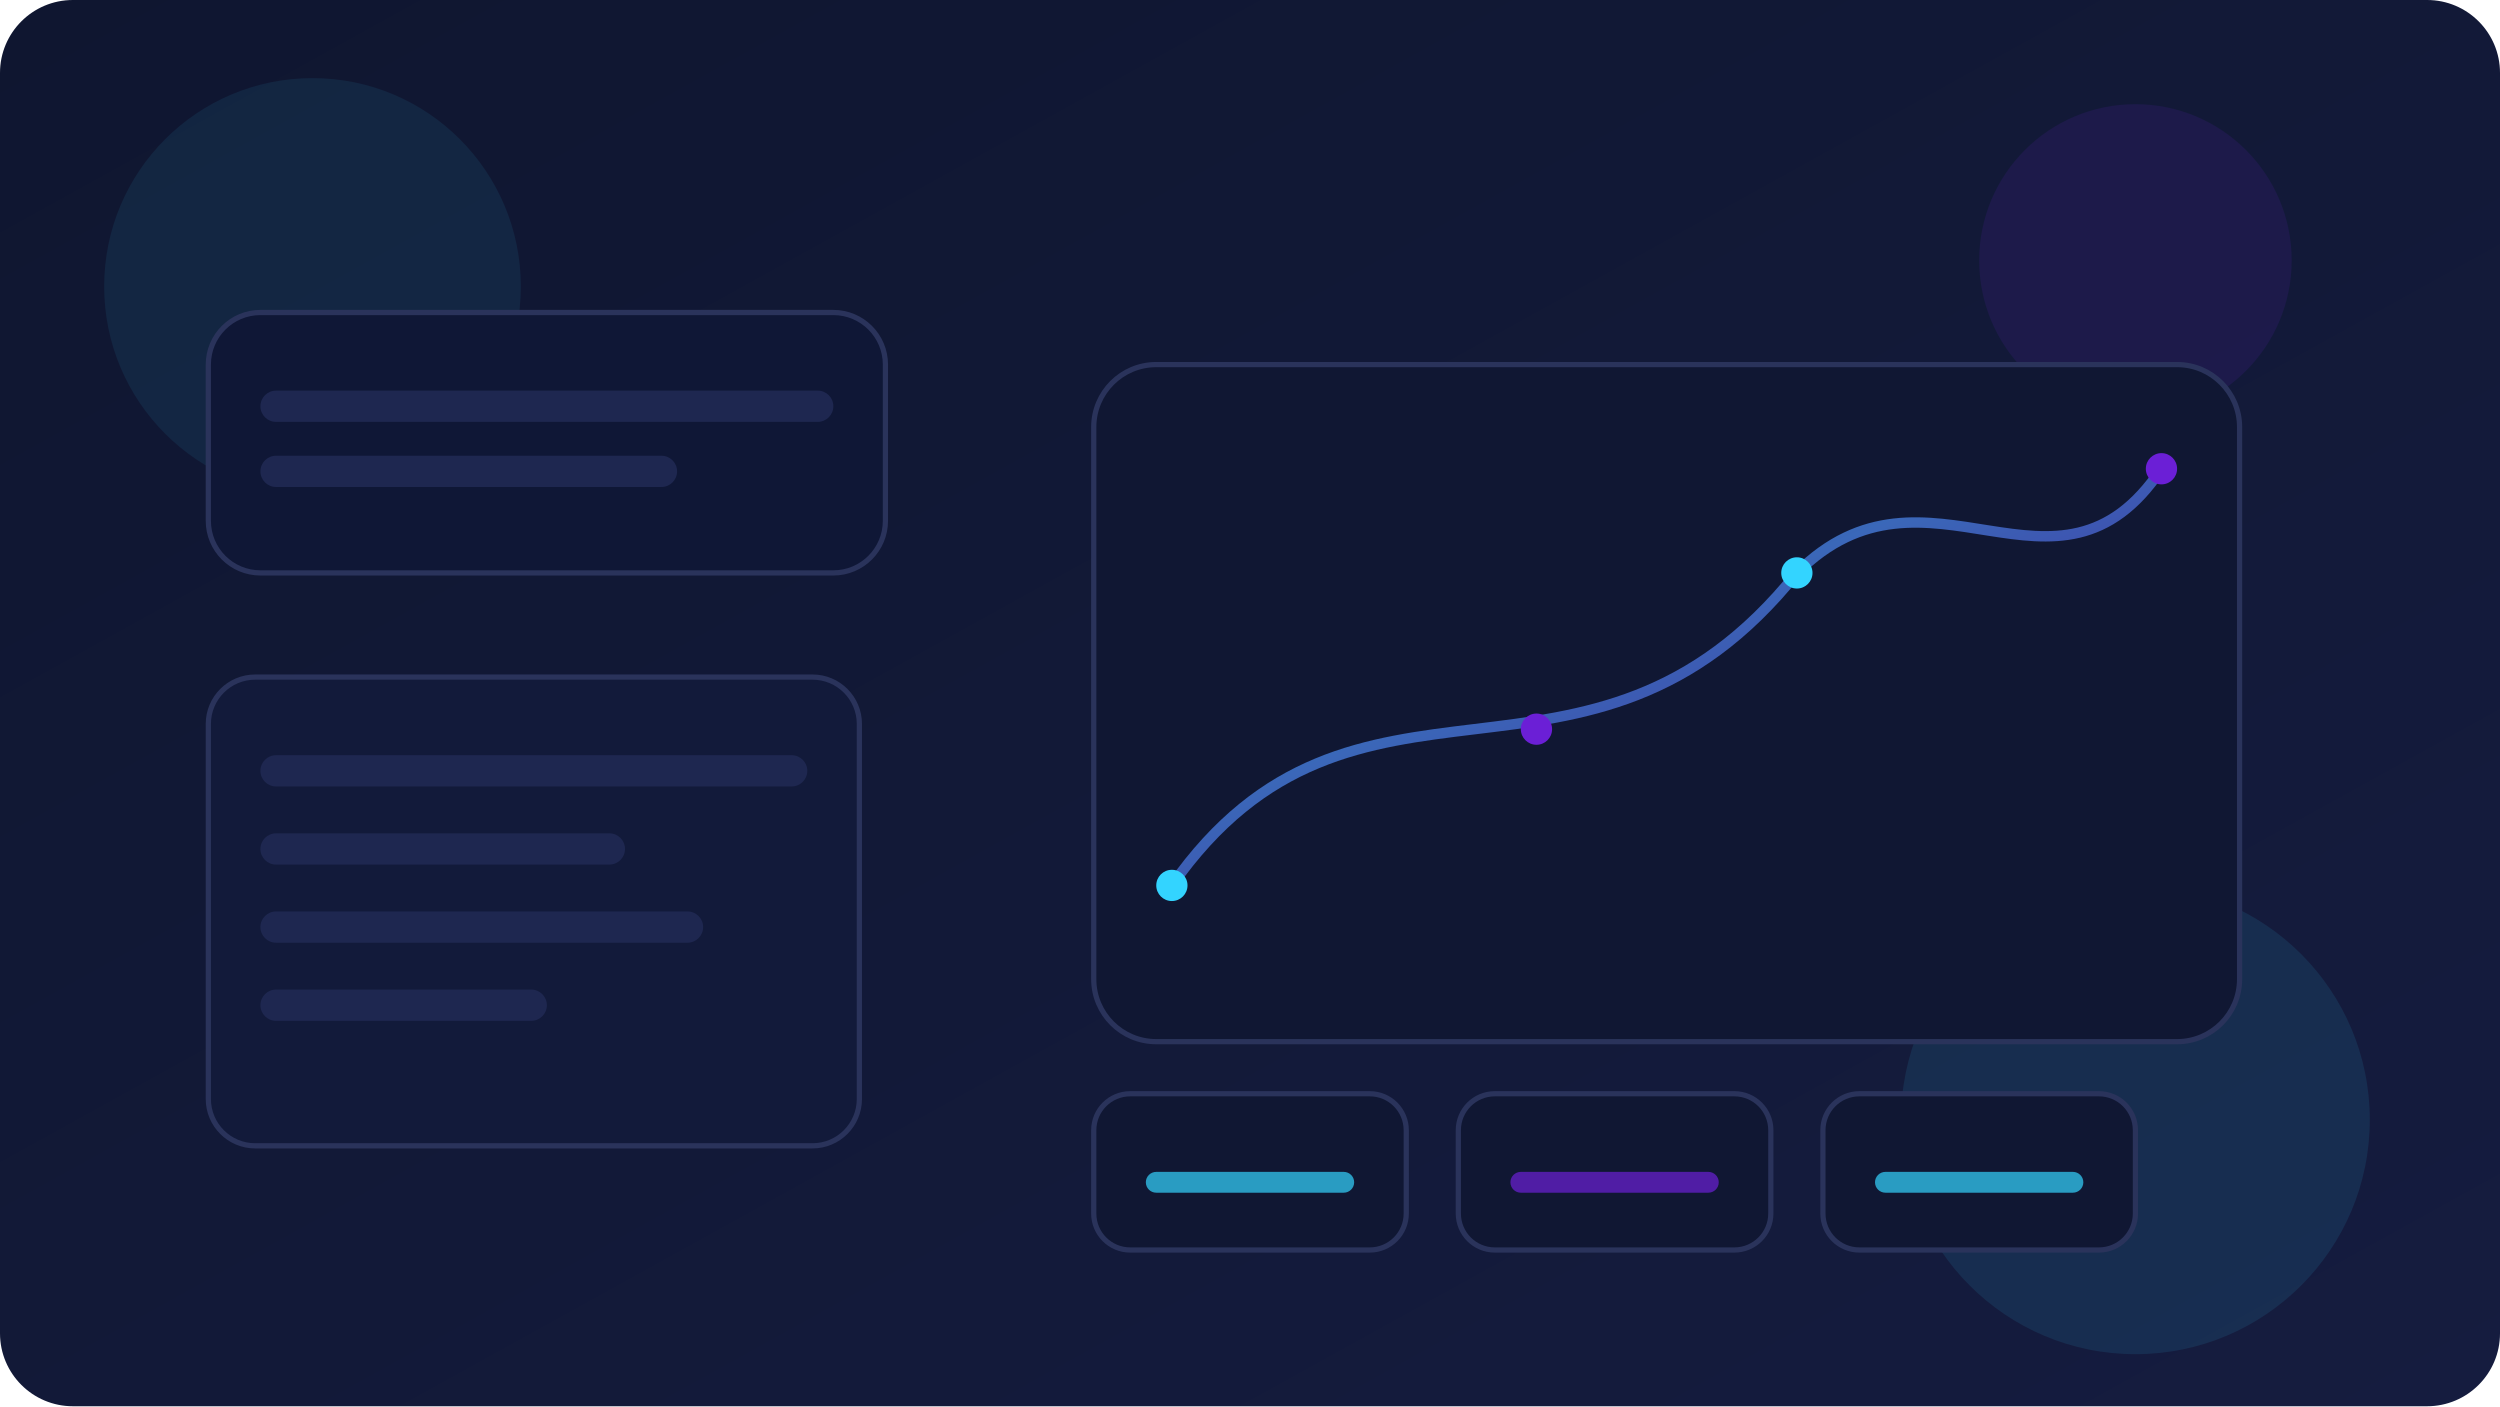
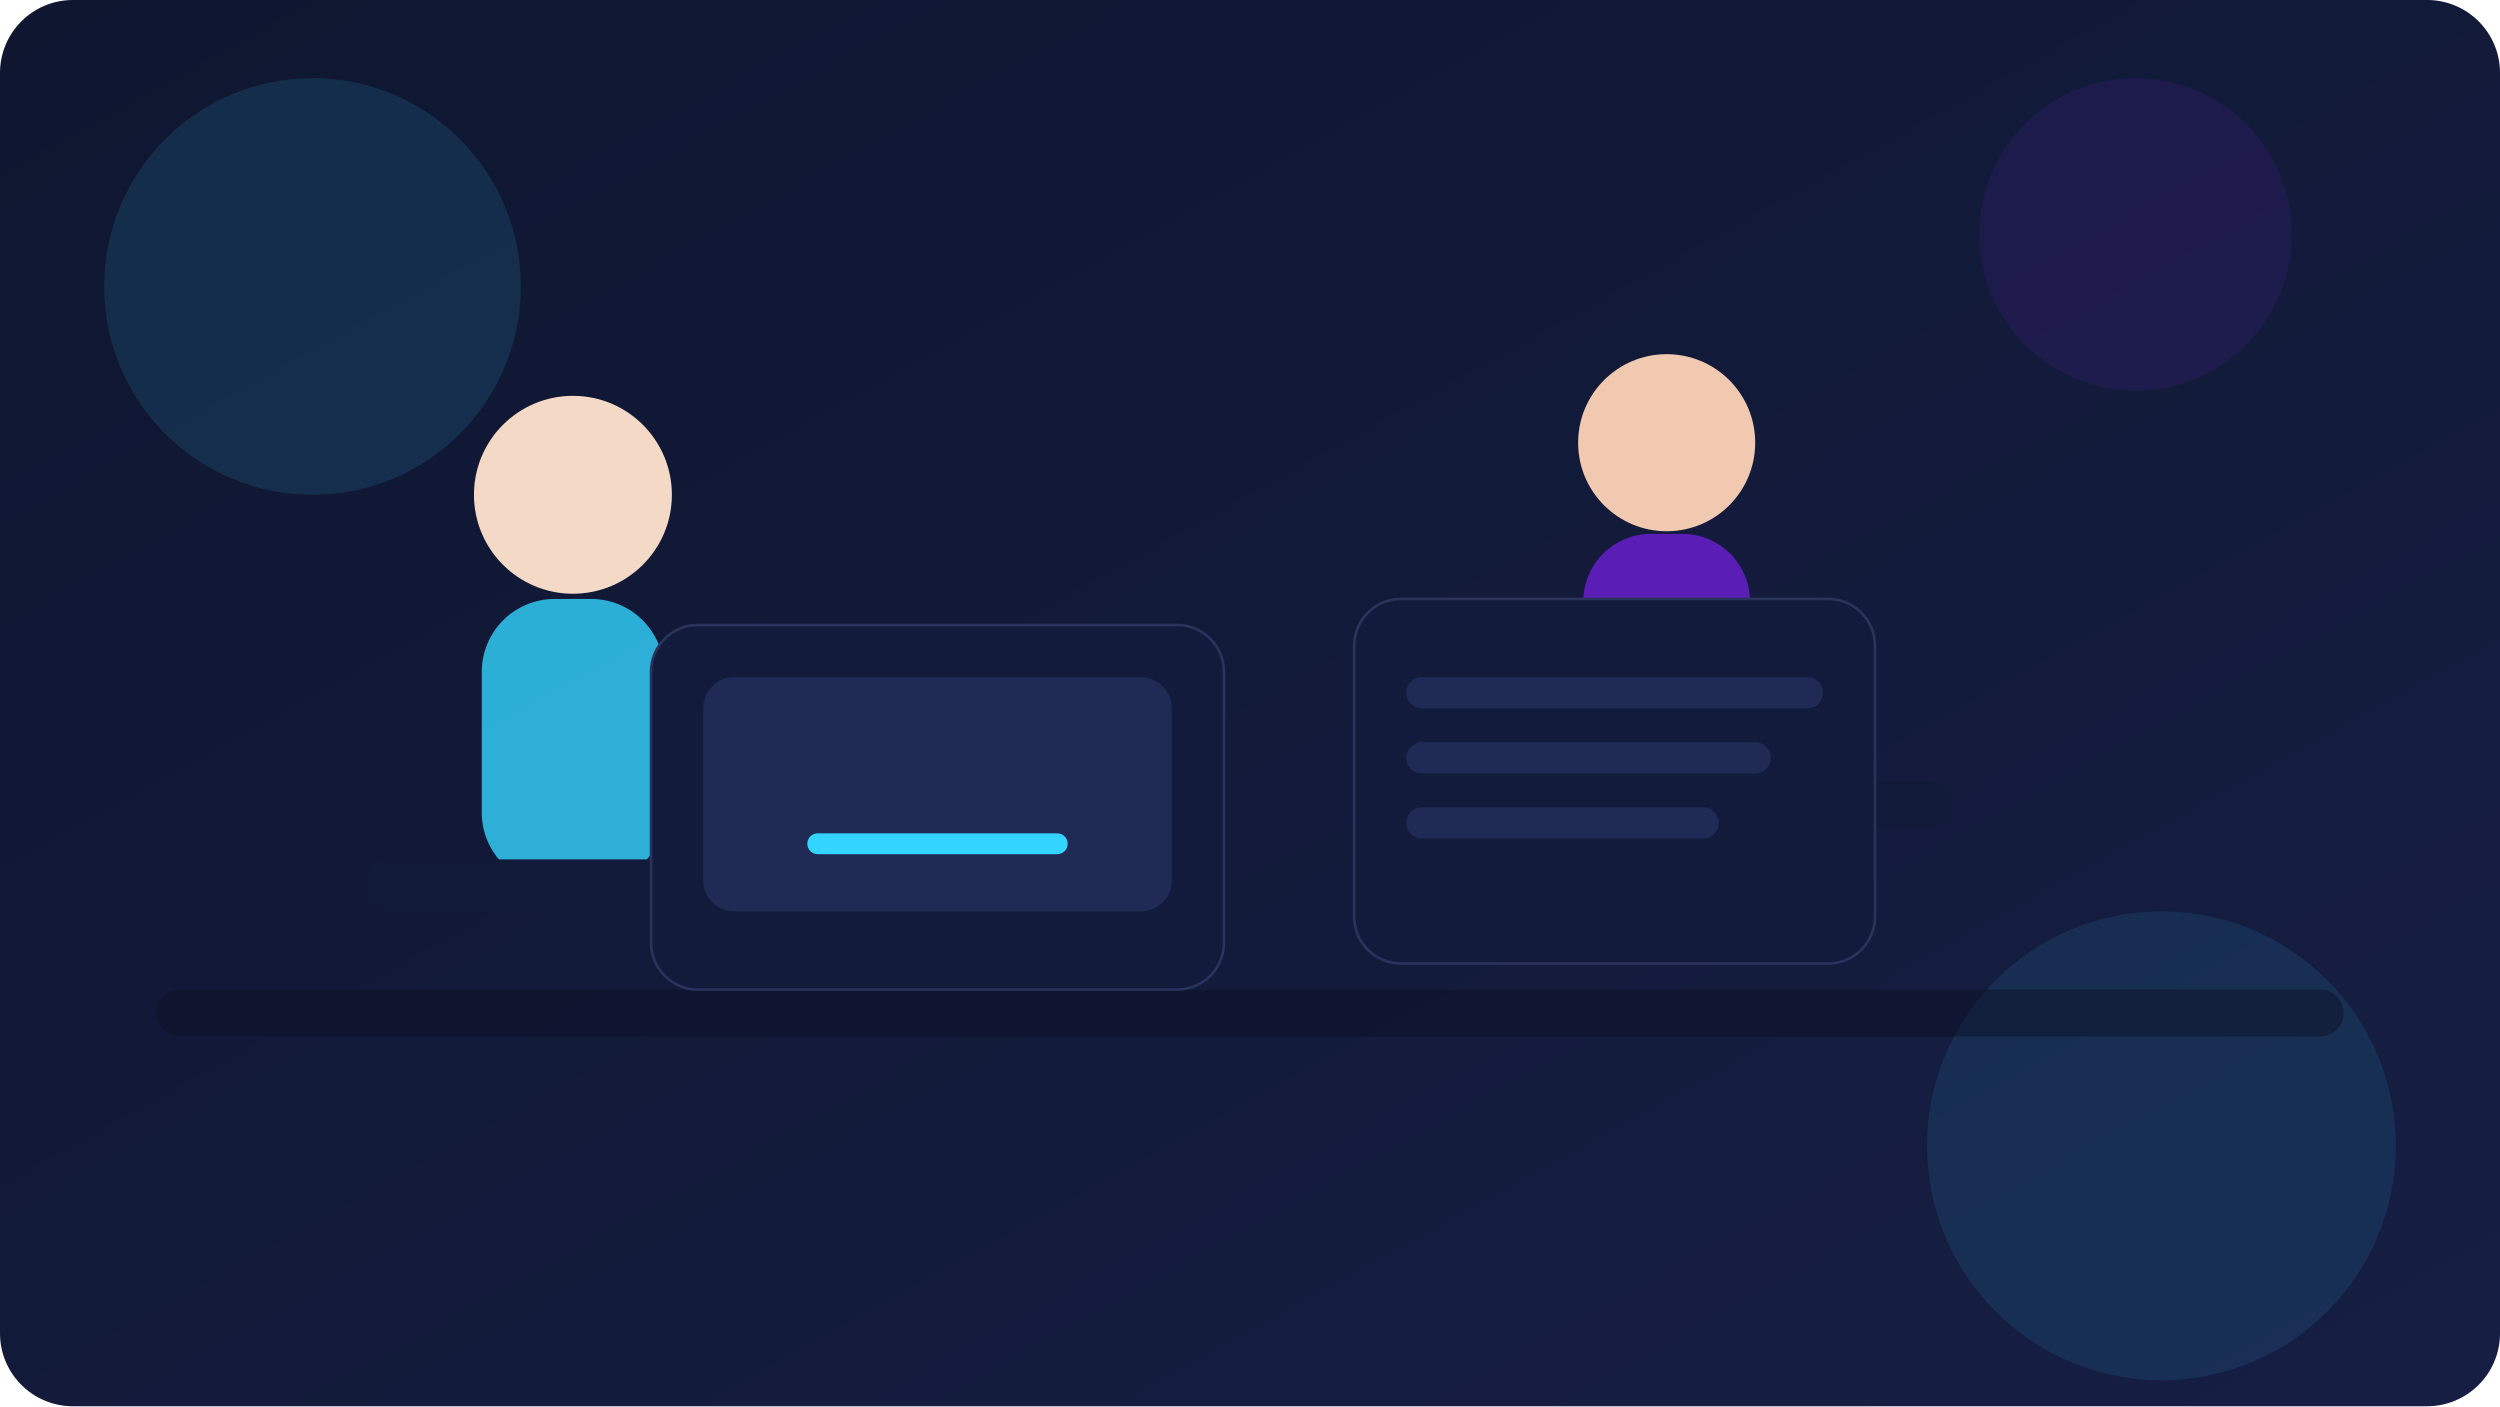
- <svg xmlns="http://www.w3.org/2000/svg" width="960" height="540" viewBox="0 0 960 540" role="img" aria-label="Passport subscription visual">
+ <svg xmlns="http://www.w3.org/2000/svg" width="960" height="540" viewBox="0 0 960 540" role="img" aria-label="Learning illustration">
  <defs>
-     <linearGradient id="bg" x1="0" x2="1" y1="0" y2="1">
+     <linearGradient id="bg" x1="0" y1="0" x2="1" y2="1">
      <stop offset="0%" stop-color="#0f1630" />
-       <stop offset="100%" stop-color="#151c3f" />
+       <stop offset="100%" stop-color="#161e44" />
    </linearGradient>
-     <linearGradient id="glow" x1="0" x2="1" y1="0" y2="1">
-       <stop offset="0%" stop-color="#33d4ff" stop-opacity="0.8" />
-       <stop offset="100%" stop-color="#6b1fd6" stop-opacity="0.6" />
+     <linearGradient id="glow" x1="0" y1="0" x2="1" y2="1">
+       <stop offset="0%" stop-color="#33d4ff" stop-opacity="0.9" />
+       <stop offset="100%" stop-color="#6b1fd6" stop-opacity="0.7" />
    </linearGradient>
  </defs>
  <rect width="960" height="540" rx="28" fill="url(#bg)" />
-   <circle cx="120" cy="110" r="80" fill="#33d4ff" opacity="0.08" />
-   <circle cx="820" cy="100" r="60" fill="#6b1fd6" opacity="0.12" />
-   <circle cx="820" cy="430" r="90" fill="#33d4ff" opacity="0.1" />
-   <rect x="80" y="260" width="250" height="180" rx="18" fill="#121a3a" stroke="#2a335b" stroke-width="2" />
-   <rect x="100" y="290" width="210" height="12" rx="6" fill="#1e2750" />
-   <rect x="100" y="320" width="140" height="12" rx="6" fill="#1e2750" />
-   <rect x="100" y="350" width="170" height="12" rx="6" fill="#1e2750" />
-   <rect x="100" y="380" width="110" height="12" rx="6" fill="#1e2750" />
-   <rect x="420" y="140" width="440" height="260" rx="24" fill="#101733" stroke="#2a335b" stroke-width="2" />
-   <path d="M450 340 C520 240, 610 320, 690 220 C740 170, 790 240, 830 180" stroke="url(#glow)" stroke-width="4" fill="none" />
-   <circle cx="450" cy="340" r="6" fill="#33d4ff" />
-   <circle cx="590" cy="280" r="6" fill="#6b1fd6" />
-   <circle cx="690" cy="220" r="6" fill="#33d4ff" />
-   <circle cx="830" cy="180" r="6" fill="#6b1fd6" />
-   <rect x="420" y="420" width="120" height="60" rx="14" fill="#101733" stroke="#2a335b" stroke-width="2" />
-   <rect x="560" y="420" width="120" height="60" rx="14" fill="#101733" stroke="#2a335b" stroke-width="2" />
-   <rect x="700" y="420" width="120" height="60" rx="14" fill="#101733" stroke="#2a335b" stroke-width="2" />
-   <rect x="440" y="450" width="80" height="8" rx="4" fill="#33d4ff" opacity="0.7" />
-   <rect x="580" y="450" width="80" height="8" rx="4" fill="#6b1fd6" opacity="0.7" />
-   <rect x="720" y="450" width="80" height="8" rx="4" fill="#33d4ff" opacity="0.7" />
-   <rect x="80" y="120" width="260" height="100" rx="20" fill="#0f1736" stroke="#2a335b" stroke-width="2" />
-   <rect x="100" y="150" width="220" height="12" rx="6" fill="#1e2750" />
-   <rect x="100" y="175" width="160" height="12" rx="6" fill="#1e2750" />
+   <circle cx="120" cy="110" r="80" fill="#33d4ff" opacity="0.12" />
+   <circle cx="820" cy="90" r="60" fill="#6b1fd6" opacity="0.12" />
+   <circle cx="830" cy="440" r="90" fill="#33d4ff" opacity="0.1" />
+   <rect x="60" y="380" width="840" height="18" rx="9" fill="#0b1026" opacity="0.5" />
+   <circle cx="220" cy="190" r="38" fill="#f3d9c6" />
+   <rect x="185" y="230" width="70" height="110" rx="28" fill="#33d4ff" opacity="0.8" />
+   <rect x="140" y="330" width="170" height="20" rx="10" fill="#111a38" />
+   <rect x="250" y="240" width="220" height="140" rx="18" fill="#121b3b" stroke="#2a335b" />
+   <rect x="270" y="260" width="180" height="90" rx="12" fill="#1f2a55" />
+   <rect x="310" y="320" width="100" height="8" rx="4" fill="#33d4ff" />
+   <circle cx="640" cy="170" r="34" fill="#f0c9b0" />
+   <rect x="608" y="205" width="64" height="100" rx="26" fill="#6b1fd6" opacity="0.8" />
+   <rect x="560" y="300" width="190" height="18" rx="9" fill="#111a38" />
+   <rect x="520" y="230" width="200" height="140" rx="18" fill="#121b3b" stroke="#2a335b" />
+   <rect x="540" y="260" width="160" height="12" rx="6" fill="#1f2a55" />
+   <rect x="540" y="285" width="140" height="12" rx="6" fill="#1f2a55" />
+   <rect x="540" y="310" width="120" height="12" rx="6" fill="#1f2a55" />
</svg>
